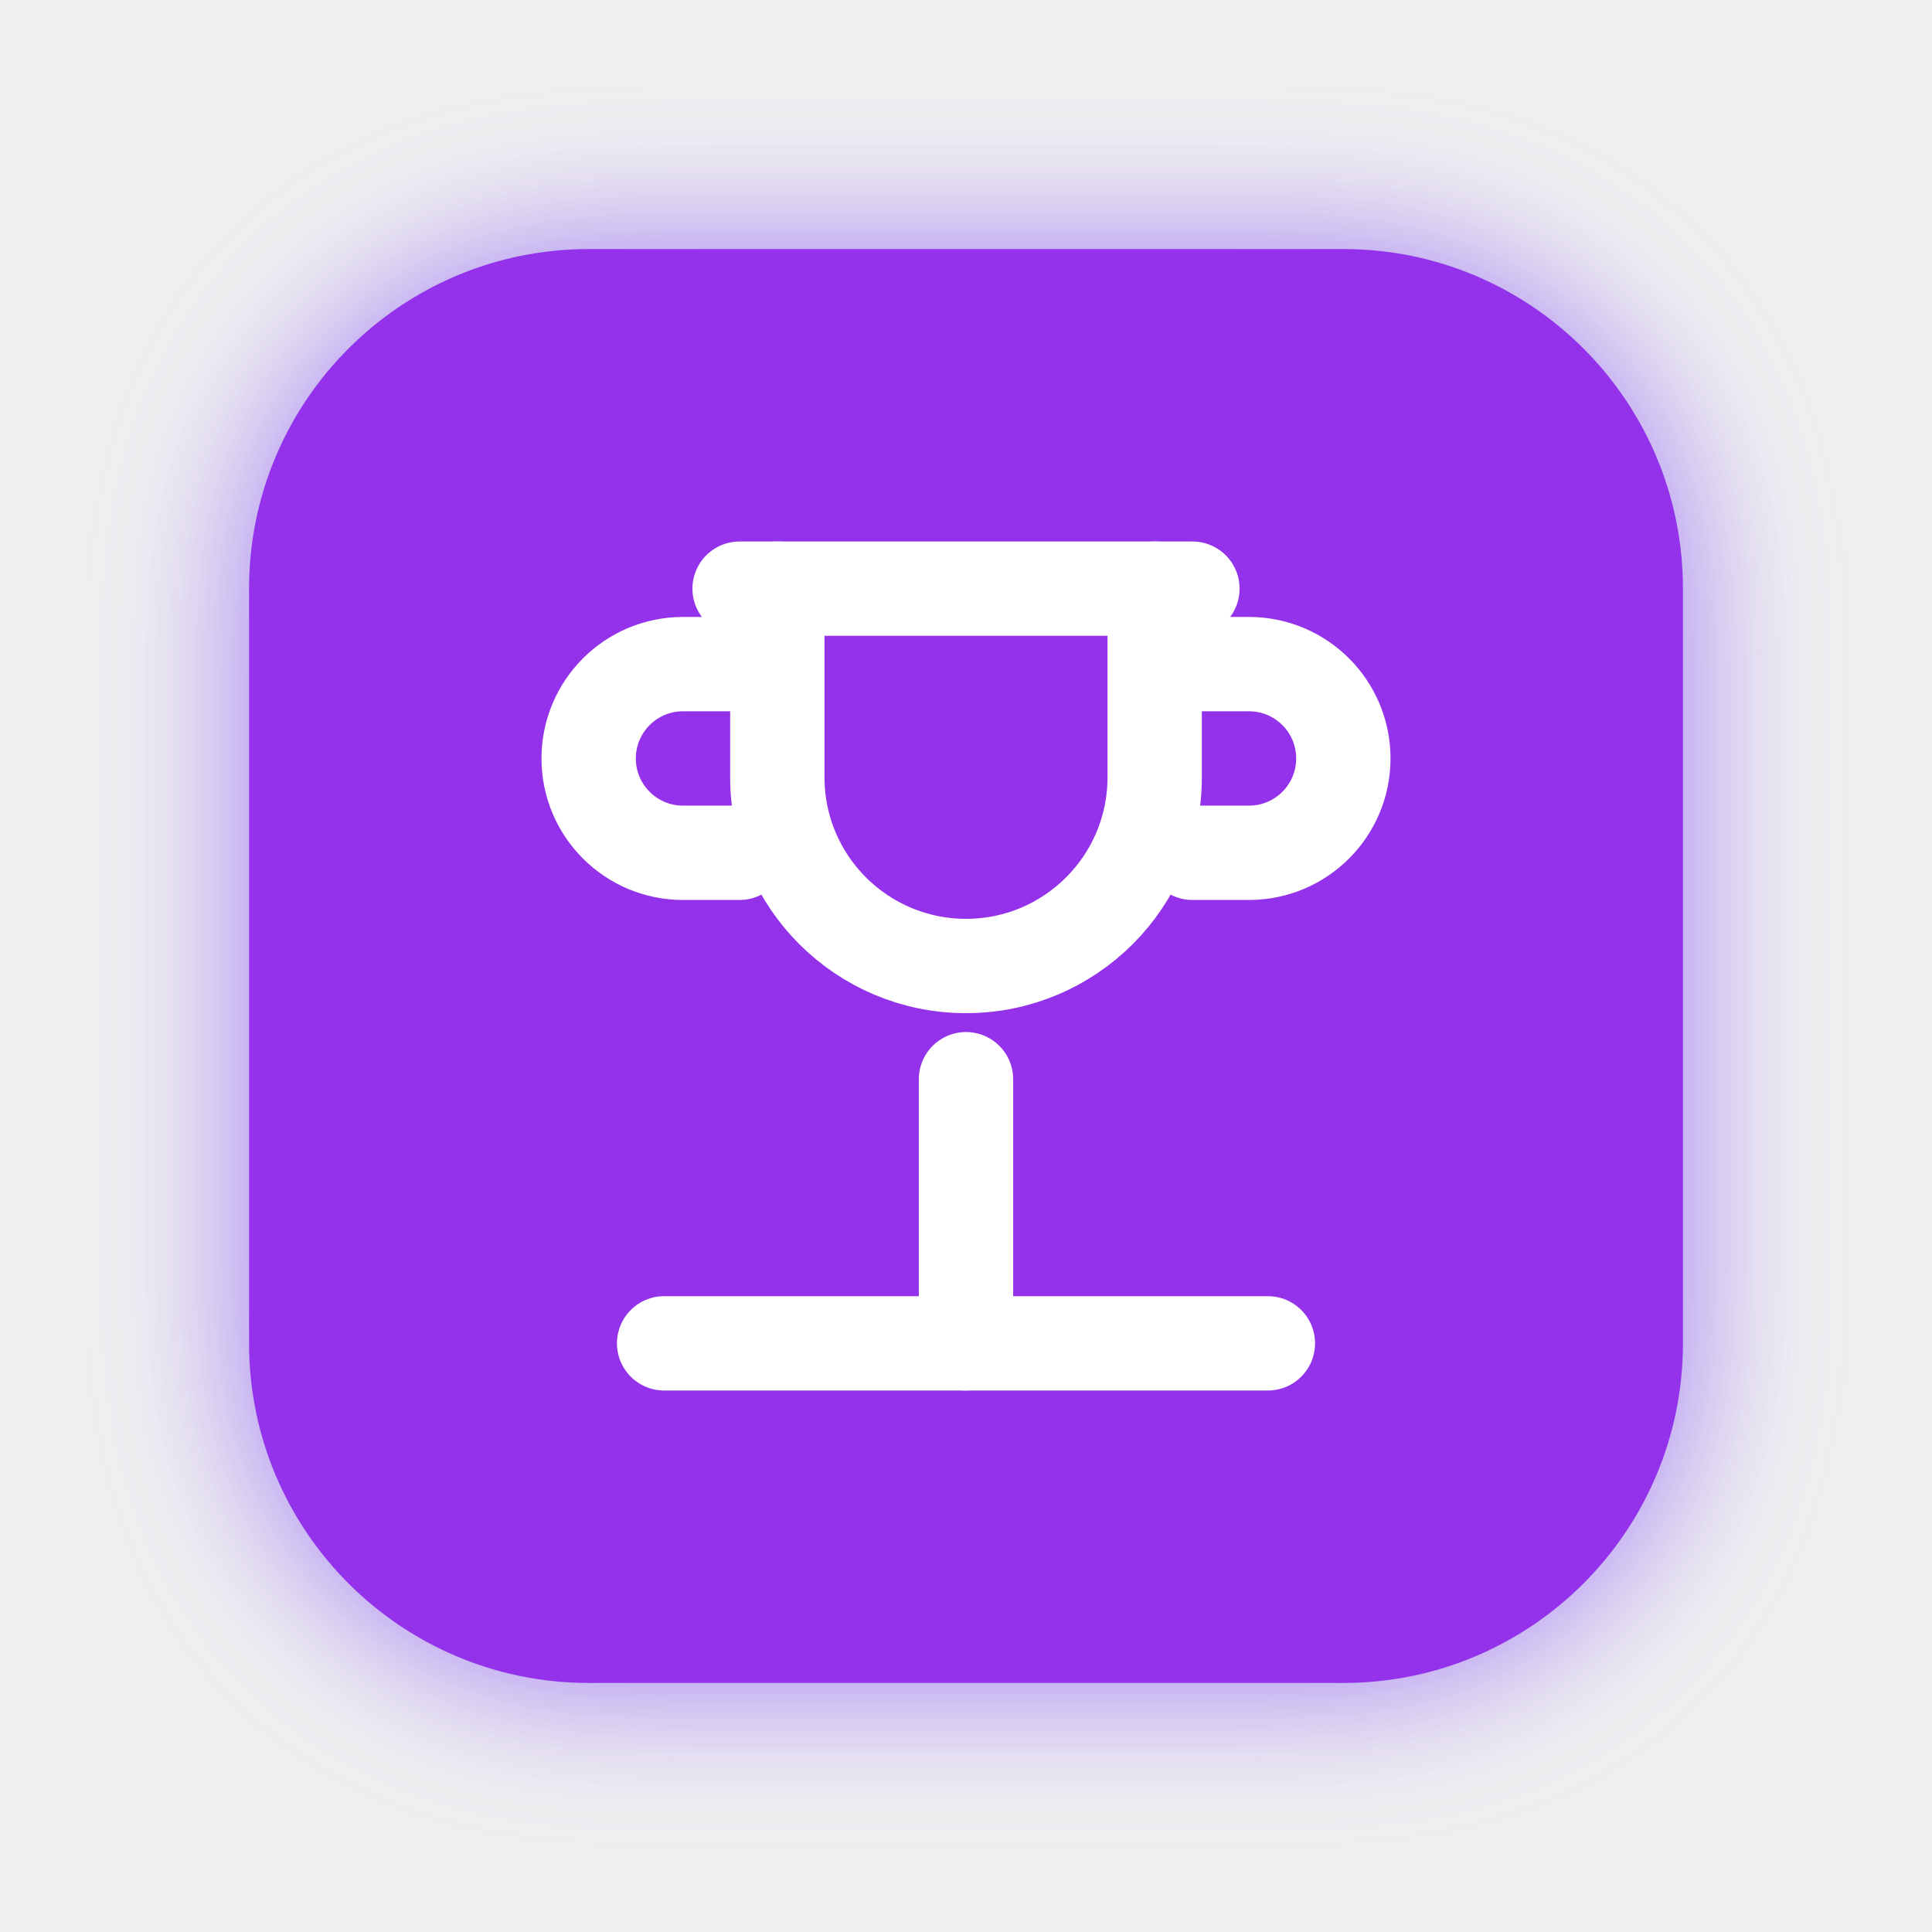
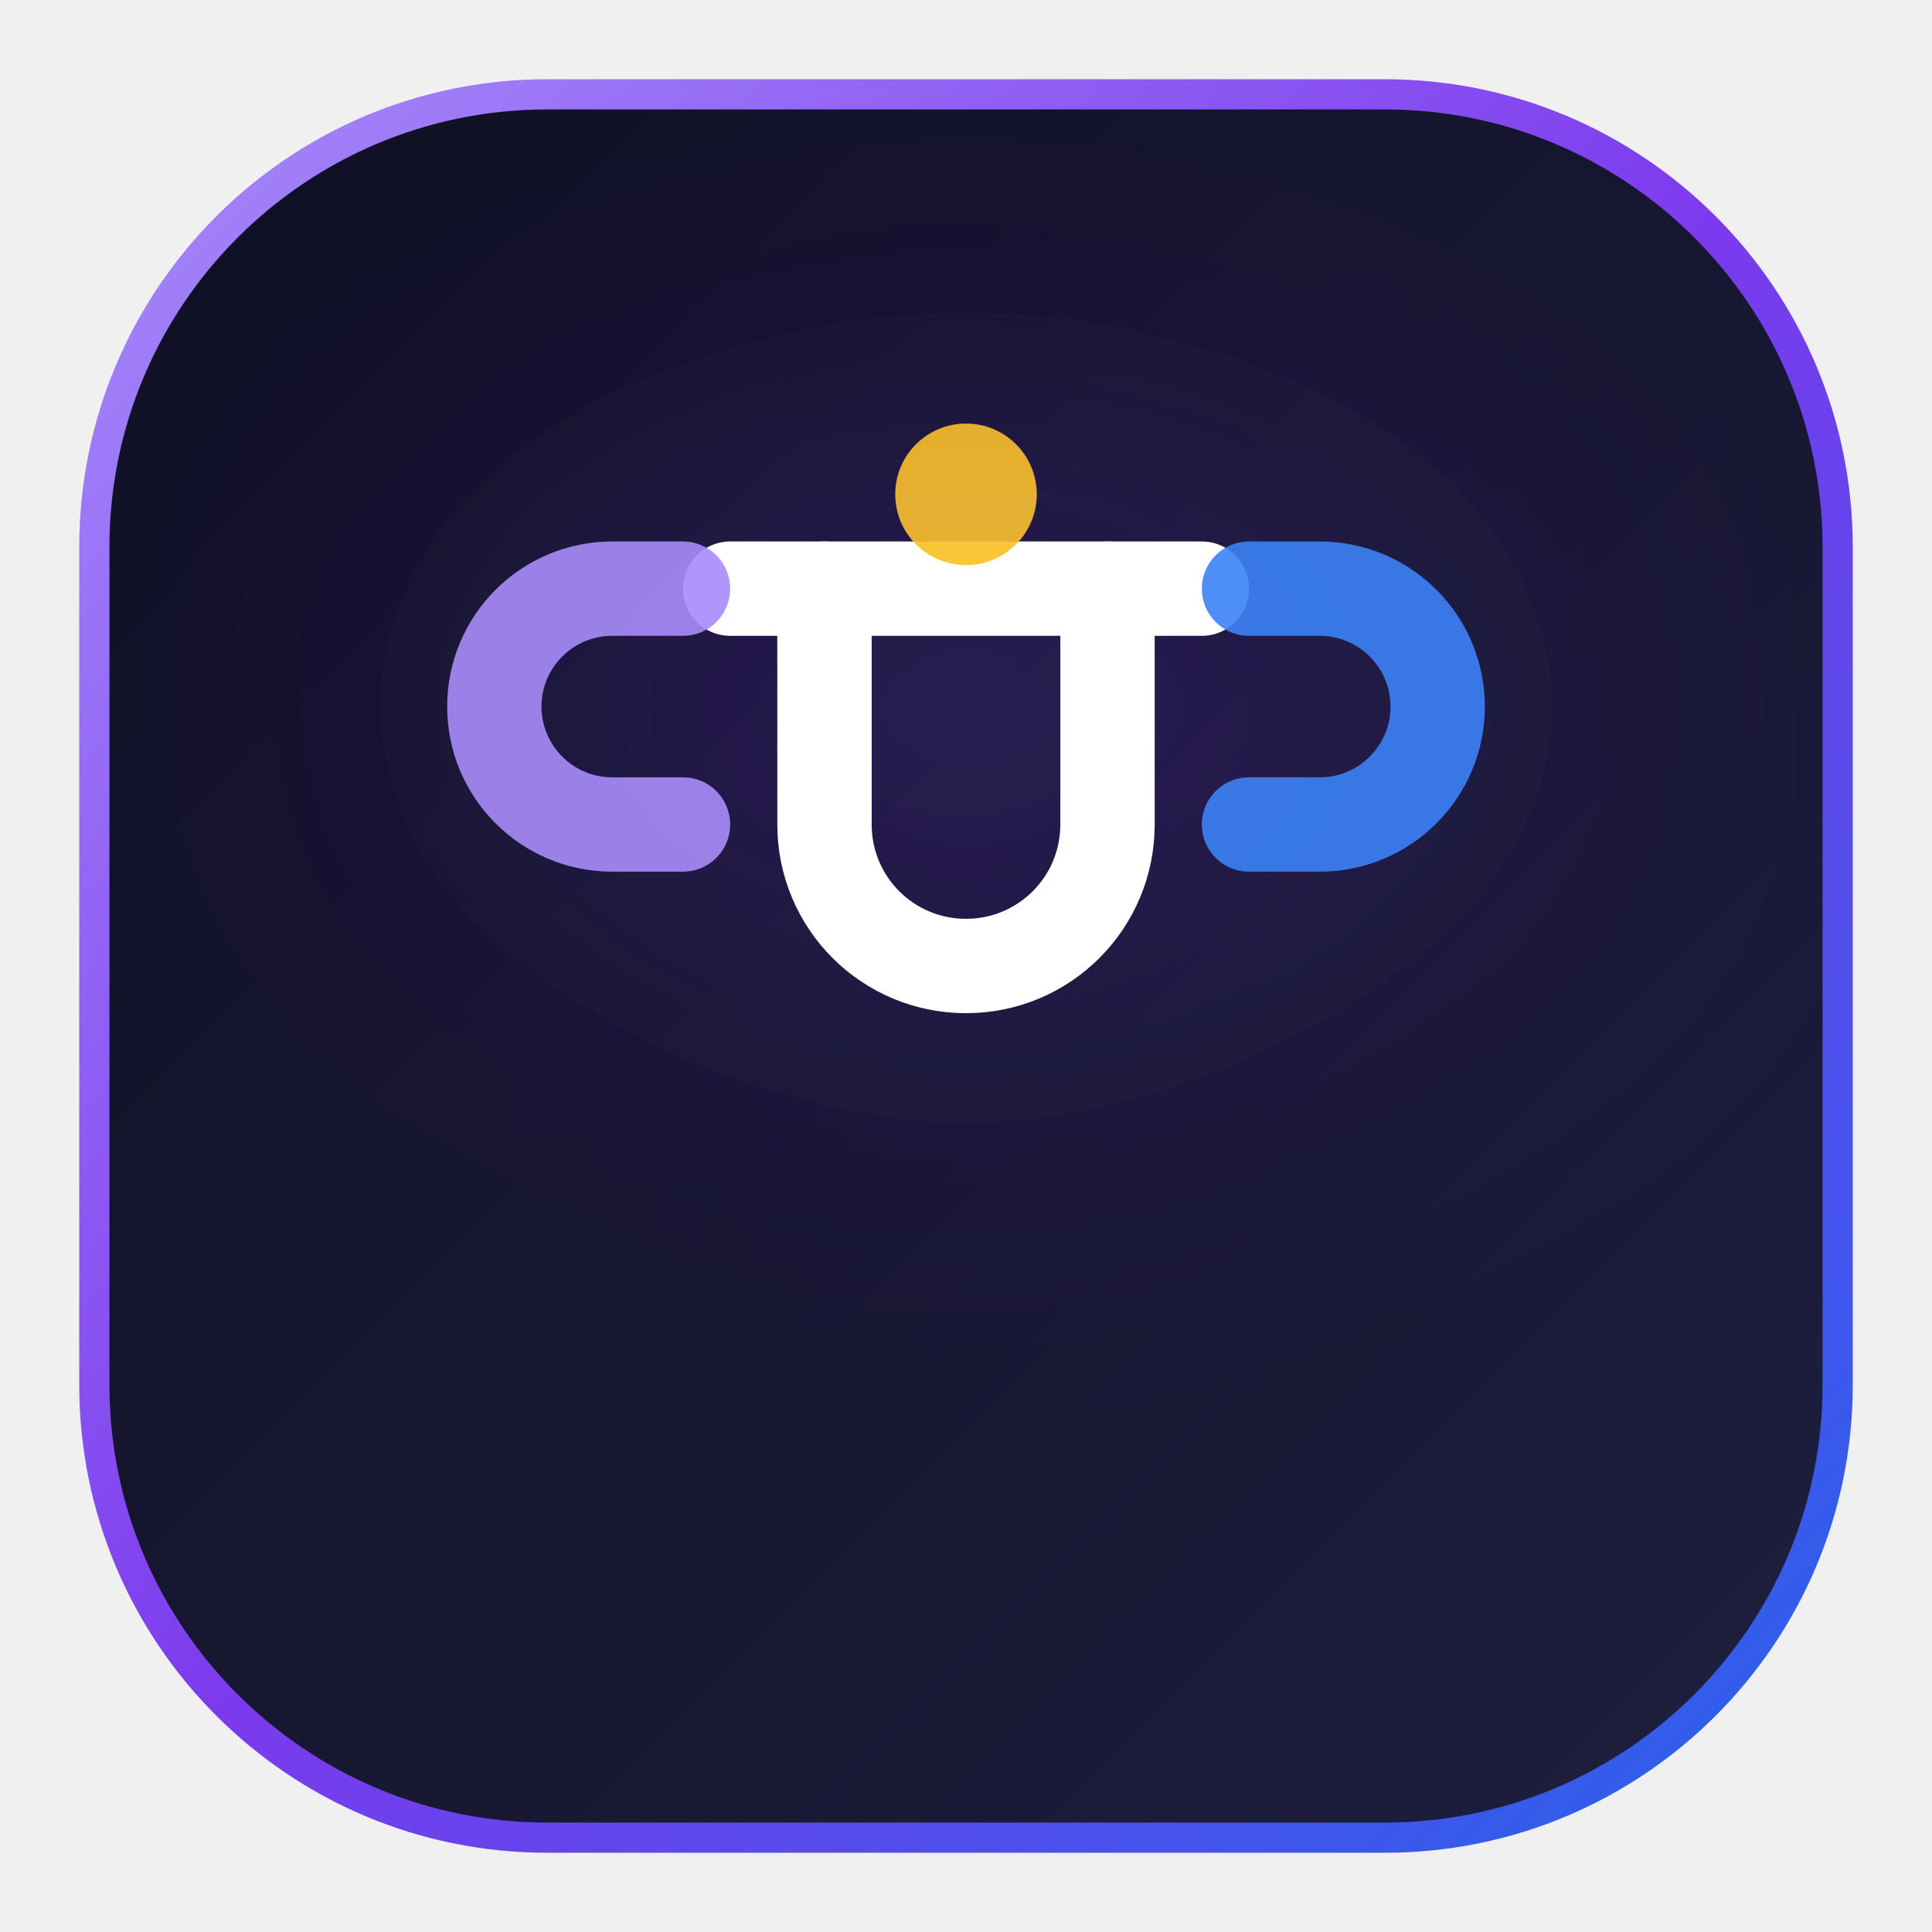
<svg xmlns="http://www.w3.org/2000/svg" viewBox="0 0 512 512">
  <defs>
+     <linearGradient id="bgGradient" x1="0%" y1="0%" x2="100%" y2="100%">
+       <stop offset="0%" style="stop-color:#0f0f23;stop-opacity:1" />
+       <stop offset="100%" style="stop-color:#1e1e3f;stop-opacity:1" />
+     </linearGradient>
+     <linearGradient id="iconGradient" x1="0%" y1="0%" x2="100%" y2="100%">
+       <stop offset="0%" style="stop-color:#a78bfa;stop-opacity:1" />
+       <stop offset="50%" style="stop-color:#7c3aed;stop-opacity:1" />
+       <stop offset="100%" style="stop-color:#2563eb;stop-opacity:1" />
+     </linearGradient>
    <filter id="glow" x="-50%" y="-50%" width="200%" height="200%">
-       <feGaussianBlur stdDeviation="20" result="blur" />
-       <feFlood flood-color="#8b5cf6" flood-opacity="0.8" />
+       <feGaussianBlur stdDeviation="15" result="blur" />
+       <feFlood flood-color="#7c3aed" flood-opacity="0.4" />
      <feComposite in2="blur" operator="in" />
      <feMerge>
        <feMergeNode />
        <feMergeNode in="SourceGraphic" />
      </feMerge>
    </filter>
  </defs>
-   <rect x="66" y="66" width="380" height="380" rx="90" fill="#9333ea" filter="url(#glow)" />
-   <g transform="translate(136, 136) scale(10)" fill="none" stroke="white" stroke-width="2.5" stroke-linecap="round" stroke-linejoin="round">
-     <path d="M6 9H4.5a2.5 2.5 0 0 1 0-5H6" />
-     <path d="M18 9h1.5a2.5 2.5 0 0 0 0-5H18" />
-     <path d="M4 22h16" />
-     <path d="M6 2L18 2" />
-     <path d="M17 2v5a5 5 0 0 1-10 0V2" />
-     <path d="M12 15v7" />
+   <rect x="25" y="25" width="462" height="462" rx="120" ry="120" fill="url(#bgGradient)" stroke="url(#iconGradient)" stroke-width="8" />
+   <g transform="translate(106, 106) scale(12.5)" filter="url(#glow)">
+     <path d="M8 21h8" stroke="url(#iconGradient)" stroke-width="2" stroke-linecap="round" stroke-linejoin="round" fill="none" />
+     <path d="M12 17v4" stroke="url(#iconGradient)" stroke-width="2" stroke-linecap="round" stroke-linejoin="round" fill="none" />
+     <path d="M7 4h10" stroke="white" stroke-width="2" stroke-linecap="round" stroke-linejoin="round" fill="none" />
+     <path d="M9 4v5c0 1.66 1.34 3 3 3s3-1.34 3-3V4" stroke="white" stroke-width="2" stroke-linecap="round" stroke-linejoin="round" fill="none" />
+     <path d="M6 9H4.5a2.5 2.5 0 0 1 0-5H6" stroke="#a78bfa" stroke-width="2" stroke-linecap="round" stroke-linejoin="round" fill="none" opacity="0.9" />
+     <path d="M18 9h1.5a2.5 2.5 0 0 0 0-5H18" stroke="#3b82f6" stroke-width="2" stroke-linecap="round" stroke-linejoin="round" fill="none" opacity="0.9" />
+     <circle cx="12" cy="2" r="1.5" fill="#fbbf24" opacity="0.9">
+       <animate attributeName="opacity" values="0.9;0.4;0.9" dur="3s" repeatCount="indefinite" />
+     </circle>
  </g>
</svg>
